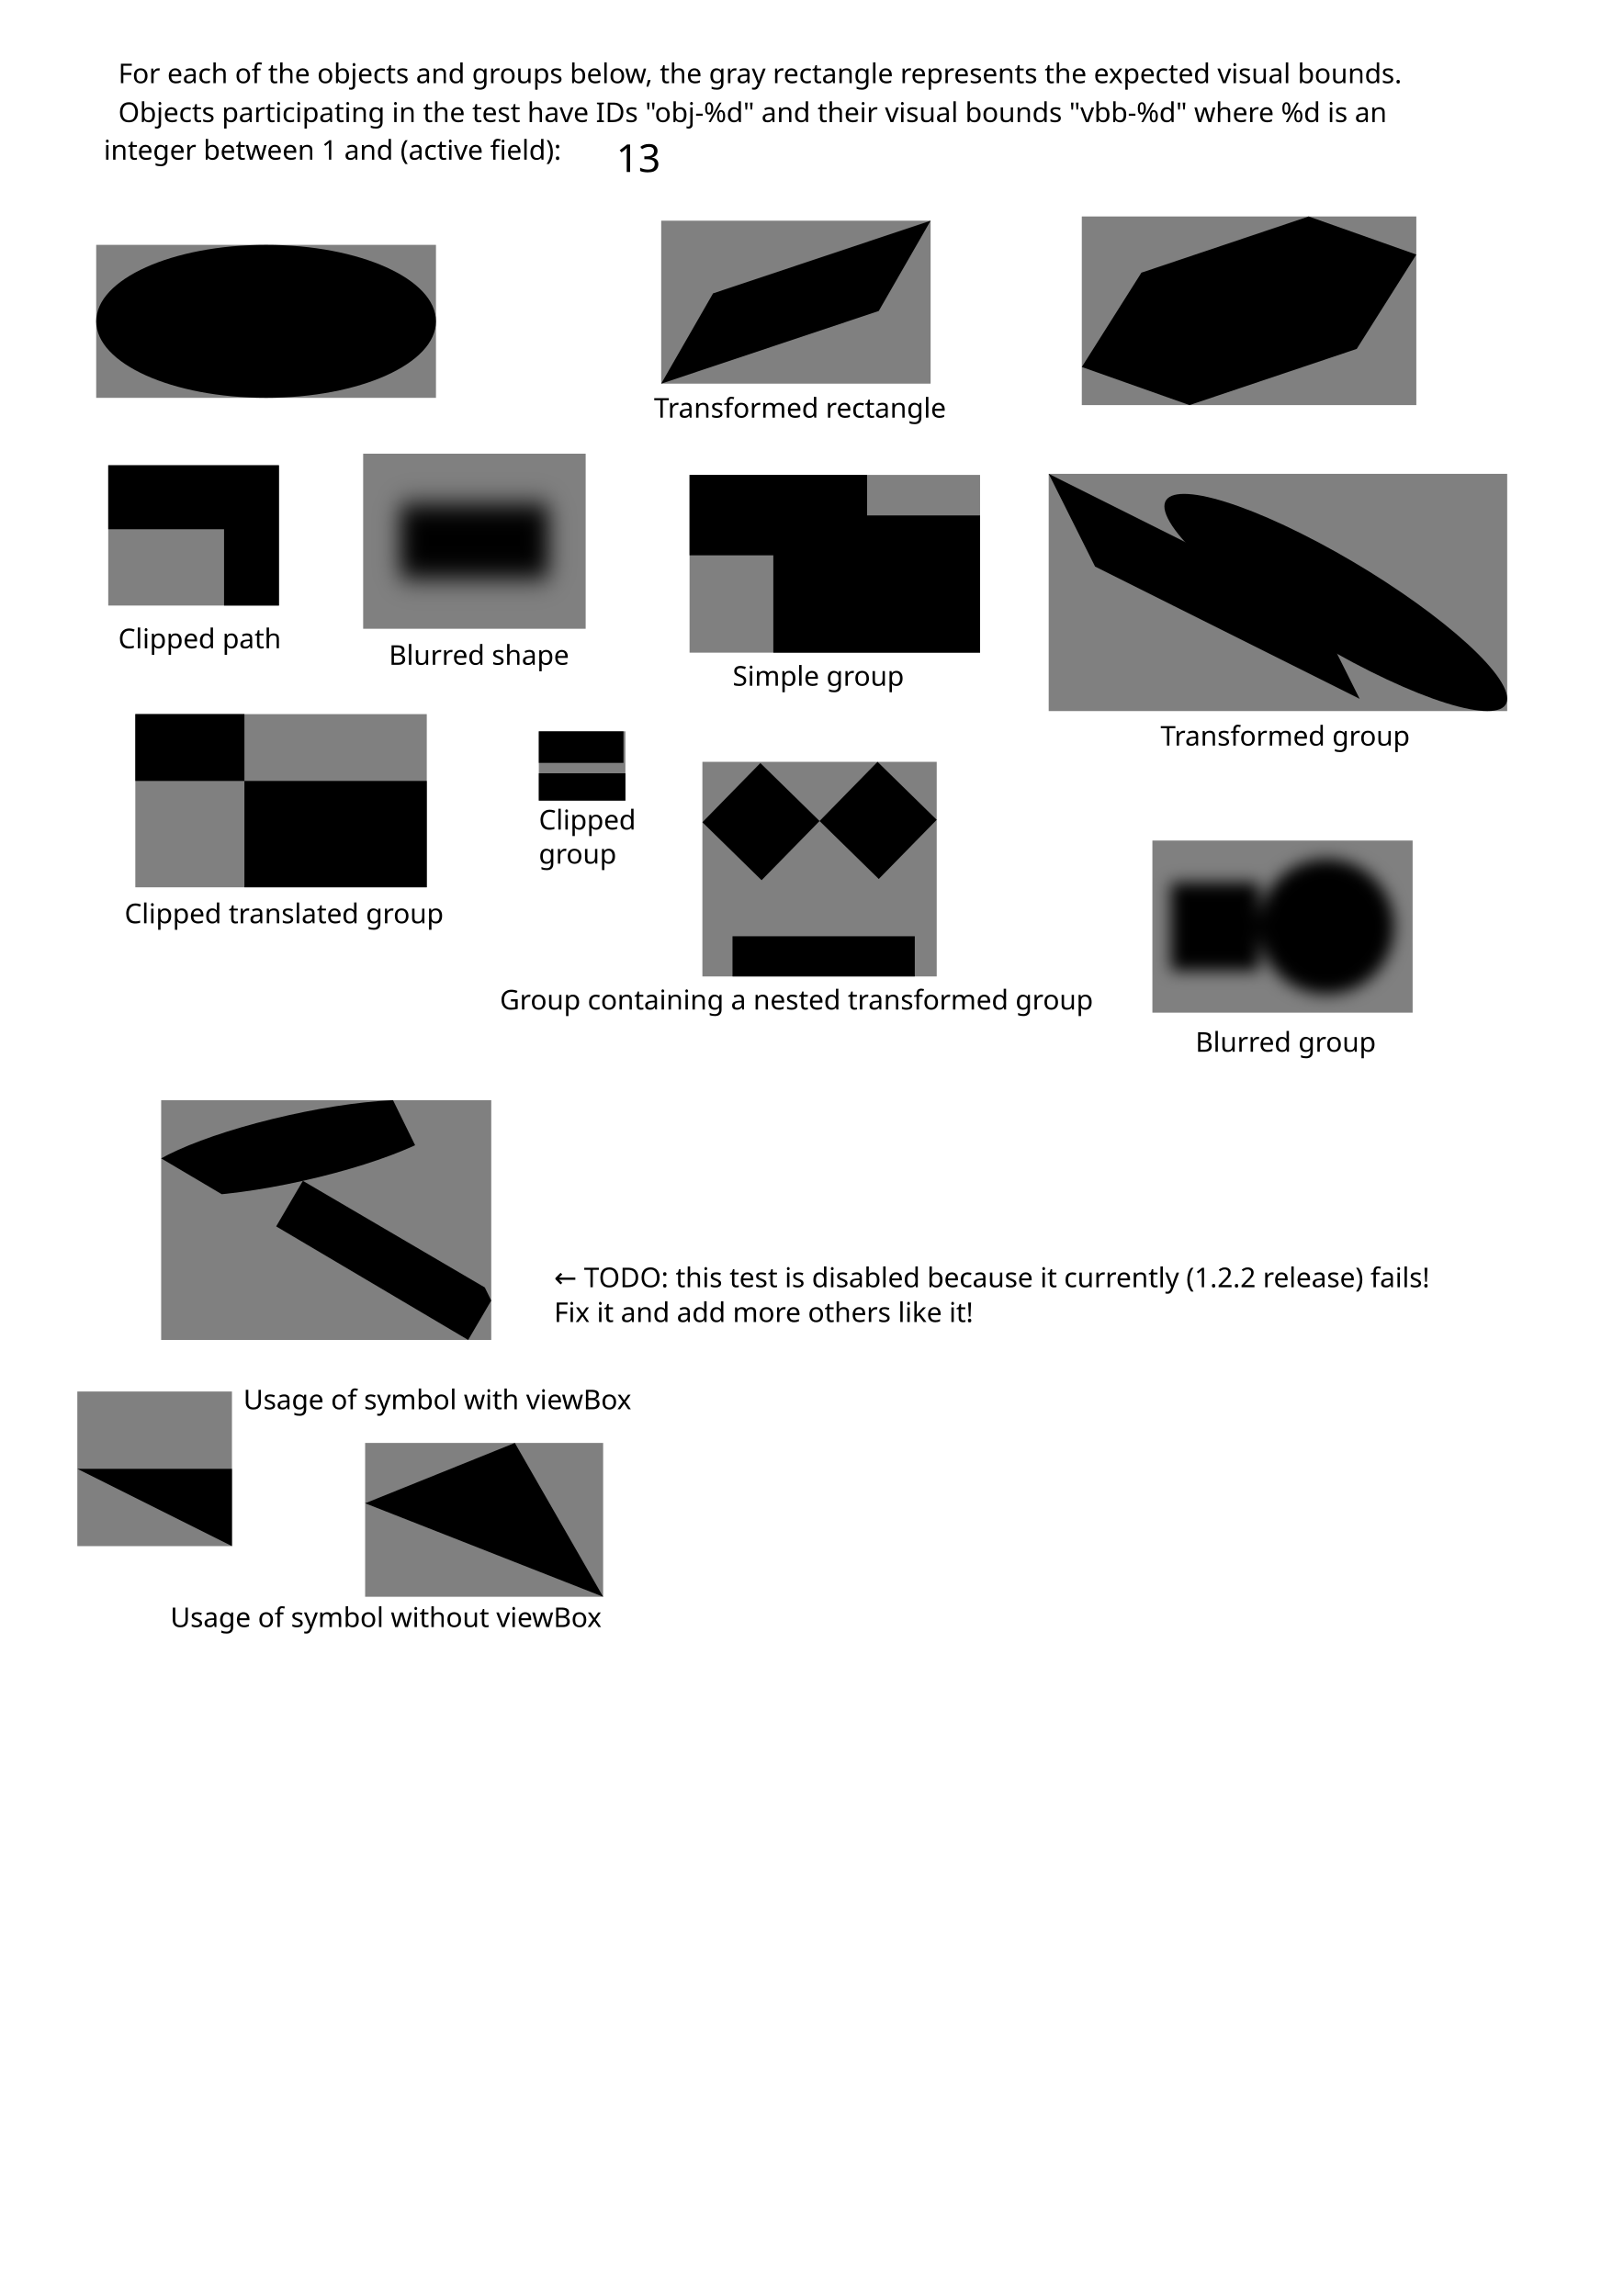
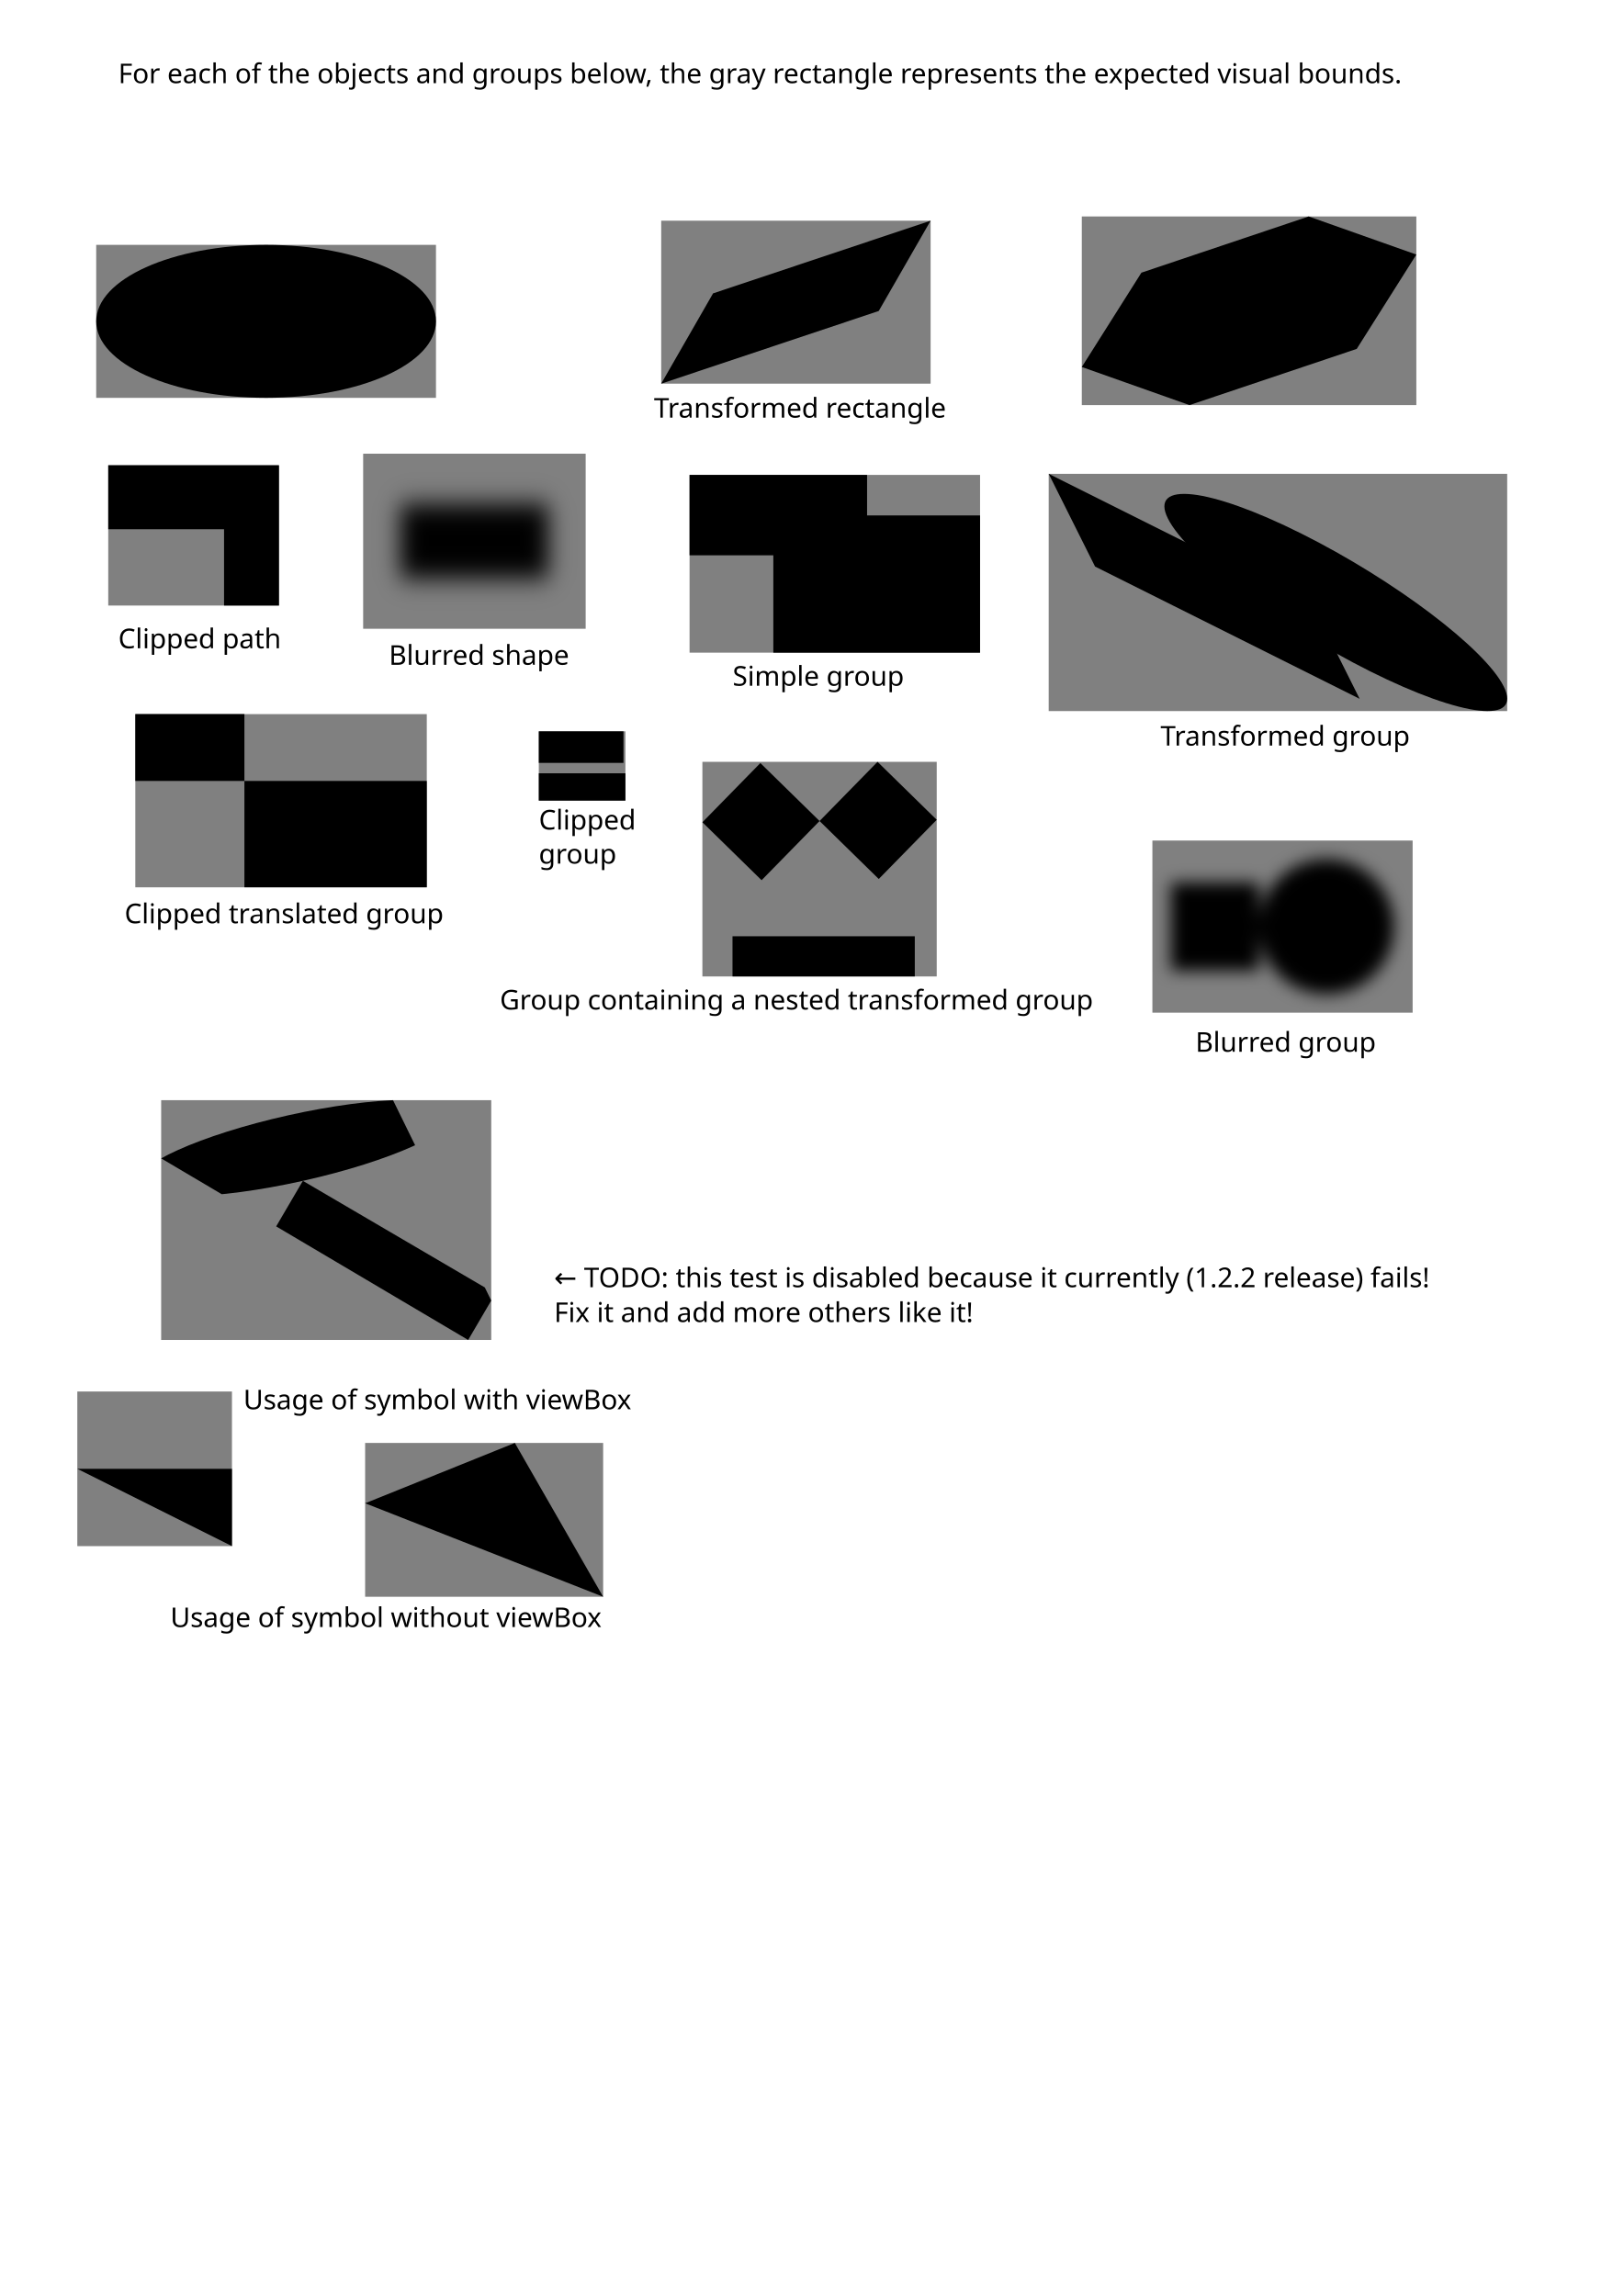
<svg xmlns="http://www.w3.org/2000/svg" xmlns:xlink="http://www.w3.org/1999/xlink" width="210mm" height="297mm" viewBox="0 0 210 297" version="1.1" id="svg8">
  <defs id="defs2">
    <symbol id="sym0" viewBox="2 2 10 10">
      <polygon style="fill:#000000" points="2,2 12,7 12,-3" id="polygon2" />
    </symbol>
    <clipPath clipPathUnits="userSpaceOnUse" id="clipPath859">
      <rect style="fill:#d40000;stroke:none;stroke-width:0.706;stroke-linecap:square;stroke-linejoin:round;stop-color:#000000" id="rect861" width="25.8" height="13.33" x="-28.381" y="68.242" transform="rotate(-29.20898)" />
    </clipPath>
    <clipPath clipPathUnits="userSpaceOnUse" id="clipPath3">
      <rect style="fill:#ff0000;stroke-width:0.706;stroke-linecap:square;stroke-linejoin:round" id="rect4" width="25.817" height="25.553" x="10.263" y="57.185" />
    </clipPath>
    <filter style="color-interpolation-filters:sRGB" id="filter5" x="-0.25" y="-0.674" width="1.501" height="2.347">
      <feGaussianBlur stdDeviation="0.001 0.708" result="fbSourceGraphic" id="feGaussianBlur5" />
      <feColorMatrix result="fbSourceGraphicAlpha" in="fbSourceGraphic" values="0 0 0 -1 0 0 0 0 -1 0 0 0 0 -1 0 0 0 0 1 0" id="feColorMatrix5" />
      <feGaussianBlur id="feGaussianBlur6" stdDeviation="1 1" result="fbSourceGraphic" in="fbSourceGraphic" />
      <feColorMatrix result="fbSourceGraphicAlpha" in="fbSourceGraphic" values="0 0 0 -1 0 0 0 0 -1 0 0 0 0 -1 0 0 0 0 1 0" id="feColorMatrix6" />
      <feGaussianBlur id="feGaussianBlur7" stdDeviation="1 1" result="blur" in="fbSourceGraphic" />
    </filter>
    <clipPath clipPathUnits="userSpaceOnUse" id="clipPath2957">
      <rect style="fill:#ff2a2a;stroke-width:0.706;stroke-linecap:square;stroke-linejoin:round;stop-color:#000000" id="rect2959" width="37.697" height="22.405" x="29.501" y="102.375" />
    </clipPath>
    <filter style="color-interpolation-filters:sRGB;" id="filter4391" x="-0.083" y="-0.137" width="1.166" height="1.275">
      <feGaussianBlur stdDeviation="1 1" result="blur" id="feGaussianBlur4389" />
    </filter>
    <clipPath clipPathUnits="userSpaceOnUse" id="clipPath4728">
      <path style="fill:#ff0000;fill-opacity:1;stroke-width:0.706;stroke-linecap:square;stroke-linejoin:round;stop-color:#000000" d="m 31.611,122.132 47.197,31.266 -62.876,-0.262 z" id="path4730" />
    </clipPath>
    <clipPath clipPathUnits="userSpaceOnUse" id="clipPath5352">
      <rect style="fill:#ff0000;fill-opacity:1;stroke-width:0.706;stroke-linecap:square;stroke-linejoin:round;stop-color:#000000" id="rect5354" width="15.826" height="16.434" x="69.686" y="90.869" />
    </clipPath>
    <symbol id="symbol1128">
      <path style="fill:#000000;stroke-width:0.706;stroke-linecap:square;stroke-linejoin:round;stop-color:#000000;stroke:none" d="m 133.17,186.651 22.842,19.899 -61.564,-12.094 z" id="path499" />
    </symbol>
  </defs>
  <g id="layer1">
-     <rect style="fill:#808080;stroke:none;stroke-width:0.706;stroke-linecap:square;stroke-linejoin:round;stop-color:#000000" id="vbb-1" width="43.945" height="19.791" x="12.441" y="31.673" />
-     <rect style="fill:#808080;stroke:none;stroke-width:0.706;stroke-linecap:square;stroke-linejoin:round;stop-color:#000000" id="vbb-2" width="34.845" height="21.081" x="85.515" y="28.547" />
-     <rect style="fill:#808080;stroke:none;stroke-width:0.706;stroke-linecap:square;stroke-linejoin:round;stop-color:#000000" id="vbb-3" width="43.266" height="24.403" x="139.914" y="28" />
-     <rect style="fill:#808080;stroke:none;stroke-width:0.706;stroke-linecap:square;stroke-linejoin:round;stop-color:#000000" id="vbb-4" width="22.081" height="18.145" x="14" y="60.185" />
-     <rect style="fill:#808080;stroke:none;stroke-width:0.706;stroke-linecap:square;stroke-linejoin:round;stop-color:#000000" id="vbb-5" width="28.778" height="22.646" x="46.969" y="58.688" />
-     <rect style="fill:#808080;stroke:none;stroke-width:0.706;stroke-linecap:square;stroke-linejoin:round;stop-color:#000000" id="vbb-6" width="37.573" height="22.992" x="89.183" y="61.431" />
-     <rect style="fill:#808080;stroke:none;stroke-width:0.706;stroke-linecap:square;stroke-linejoin:round;stop-color:#000000" id="vbb-7" width="59.3" height="30.69" x="135.632" y="61.292" />
-     <rect style="fill:#808080;fill-opacity:1;stroke-width:0.706;stroke-linecap:square;stroke-linejoin:round;stop-color:#000000" id="vbb-8" width="37.697" height="22.405" x="17.501" y="92.375" />
-     <rect style="fill:#808080;fill-opacity:1;stroke-width:0.706;stroke-linecap:square;stroke-linejoin:round;stop-color:#000000" id="vbb-9" width="30.307" height="27.762" x="90.843" y="98.548" />
-     <rect style="fill:#808080;stroke:none;stroke-width:0.706;stroke-linecap:square;stroke-linejoin:round;stop-color:#000000" id="vbb-10" width="33.657" height="22.264" x="149.044" y="108.729" />
-     <rect style="fill:#808080;stroke:none;stroke-width:0.706;stroke-linecap:square;stroke-linejoin:round;stop-color:#000000" id="vbb-11" width="11.199" height="8.96" x="69.686" y="94.601" />
-     <rect style="fill:#808080;stroke-width:0.706;stroke-linecap:square;stroke-linejoin:round;stop-color:#000000;fill-opacity:1" id="vbb-12" width="20" height="20" x="10" y="180" />
-     <rect style="fill:#808080;fill-opacity:1;stroke:none;stroke-width:0.706;stroke-linecap:square;stroke-linejoin:round;stop-color:#000000" id="vbb-13" width="30.782" height="19.899" x="47.224" y="186.651" />
+     <rect style="fill:#808080;fill-opacity:1;stroke:none;stroke-width:0.706;stroke-linecap:square;stroke-linejoin:round;stop-color:#000000" id="reference-object-0" width="30.782" height="19.899" x="47.224" y="186.651" />
+     <rect style="fill:#808080;stroke:none;stroke-width:0.706;stroke-linecap:square;stroke-linejoin:round;stop-color:#000000" id="reference-object-1" width="43.945" height="19.791" x="12.441" y="31.673" />
+     <rect style="fill:#808080;stroke:none;stroke-width:0.706;stroke-linecap:square;stroke-linejoin:round;stop-color:#000000" id="reference-object-2" width="34.845" height="21.081" x="85.515" y="28.547" />
+     <rect style="fill:#808080;stroke:none;stroke-width:0.706;stroke-linecap:square;stroke-linejoin:round;stop-color:#000000" id="reference-object-3" width="43.266" height="24.403" x="139.914" y="28" />
+     <rect style="fill:#808080;stroke:none;stroke-width:0.706;stroke-linecap:square;stroke-linejoin:round;stop-color:#000000" id="reference-object-4" width="22.081" height="18.145" x="14" y="60.185" />
+     <rect style="fill:#808080;stroke:none;stroke-width:0.706;stroke-linecap:square;stroke-linejoin:round;stop-color:#000000" id="reference-object-5" width="28.778" height="22.646" x="46.969" y="58.688" />
+     <rect style="fill:#808080;stroke:none;stroke-width:0.706;stroke-linecap:square;stroke-linejoin:round;stop-color:#000000" id="reference-object-6" width="37.573" height="22.992" x="89.183" y="61.431" />
+     <rect style="fill:#808080;stroke:none;stroke-width:0.706;stroke-linecap:square;stroke-linejoin:round;stop-color:#000000" id="reference-object-7" width="59.3" height="30.69" x="135.632" y="61.292" />
+     <rect style="fill:#808080;fill-opacity:1;stroke-width:0.706;stroke-linecap:square;stroke-linejoin:round;stop-color:#000000" id="reference-object-8" width="37.697" height="22.405" x="17.501" y="92.375" />
+     <rect style="fill:#808080;fill-opacity:1;stroke-width:0.706;stroke-linecap:square;stroke-linejoin:round;stop-color:#000000" id="reference-object-9" width="30.307" height="27.762" x="90.843" y="98.548" />
+     <rect style="fill:#808080;stroke:none;stroke-width:0.706;stroke-linecap:square;stroke-linejoin:round;stop-color:#000000" id="reference-object-10" width="33.657" height="22.264" x="149.044" y="108.729" />
+     <rect style="fill:#808080;stroke:none;stroke-width:0.706;stroke-linecap:square;stroke-linejoin:round;stop-color:#000000" id="reference-object-11" width="11.199" height="8.96" x="69.686" y="94.601" />
+     <rect style="fill:#808080;stroke-width:0.706;stroke-linecap:square;stroke-linejoin:round;stop-color:#000000;fill-opacity:1" id="reference-object-12" width="20" height="20" x="10" y="180" />
    <text xml:space="preserve" style="font-size:3.528px;font-family:sans-serif;-inkscape-font-specification:sans-serif;fill:#000000;stroke:none;stroke-width:0.706;stroke-linecap:square;stroke-linejoin:round;stop-color:#000000;font-weight:normal;font-style:normal;font-stretch:normal;font-variant:normal" x="15.297" y="10.761" id="text184">
      <tspan id="tspan182" style="stroke-width:0.706;fill:#000000;stroke:none;-inkscape-font-specification:sans-serif;font-family:sans-serif;font-weight:normal;font-style:normal;font-stretch:normal;font-variant:normal" x="15.297" y="10.761">For each of the objects and groups below, the gray rectangle represents the expected visual bounds.</tspan>
    </text>
-     <text xml:space="preserve" style="font-style:normal;font-variant:normal;font-weight:normal;font-stretch:normal;font-size:3.528px;font-family:sans-serif;-inkscape-font-specification:sans-serif;fill:#000000;stroke:none;stroke-width:0.706;stroke-linecap:square;stroke-linejoin:round;stop-color:#000000" x="15.297" y="15.788" id="text398">
-       <tspan id="tspan396" style="font-style:normal;font-variant:normal;font-weight:normal;font-stretch:normal;font-family:sans-serif;-inkscape-font-specification:sans-serif;fill:#000000;stroke:none;stroke-width:0.706" x="15.297" y="15.788">Objects participating in the test have IDs "obj-%d" and their visual bounds "vbb-%d" where %d is an</tspan>
-     </text>
-     <text xml:space="preserve" style="font-style:normal;font-variant:normal;font-weight:normal;font-stretch:normal;font-size:3.528px;font-family:sans-serif;-inkscape-font-specification:sans-serif;text-align:end;text-anchor:end;fill:#000000;stroke:none;stroke-width:0.706;stroke-linecap:square;stroke-linejoin:round;stop-color:#000000" x="77.175" y="20.658" id="text452">
-       <tspan id="tspan450" style="font-style:normal;font-variant:normal;font-weight:normal;font-stretch:normal;font-family:sans-serif;-inkscape-font-specification:sans-serif;text-align:end;text-anchor:end;fill:#000000;stroke:none;stroke-width:0.706" x="78.092" y="20.658">integer between 1 and (active field): </tspan>
-     </text>
-     <text xml:space="preserve" style="font-style:normal;font-variant:normal;font-weight:normal;font-stretch:normal;font-size:5px;font-family:sans-serif;-inkscape-font-specification:sans-serif;text-align:start;text-anchor:start;fill:#000000;stroke:none;stroke-width:0.706;stroke-linecap:square;stroke-linejoin:round;stop-color:#000000" x="79.711" y="22.251" id="num_tests_container">
-       <tspan id="num_tests" x="79.711" y="22.251">13</tspan>
-     </text>
-     <ellipse style="fill:#000000;stroke:none;stroke-width:0.706;stroke-linecap:square;stroke-linejoin:round;stop-color:#000000" id="obj-1" cx="34.414" cy="41.568" rx="21.973" ry="9.895" />
-     <rect style="fill:#000000;stroke:none;stroke-width:0.865;stroke-linecap:square;stroke-linejoin:round;stop-color:#000000" id="obj-2" width="29.666" height="13.469" x="148.771" y="98.139" transform="matrix(0.9484471,-0.3169354,-0.498053,0.8671466,0,0)" />
-     <path style="fill:#000000;stroke:none;stroke-width:0.706;stroke-linecap:square;stroke-linejoin:round;stop-color:#000000" id="obj-3" d="m 162.951,48.879 -8.523,12.939 -15.467,-0.911 -6.944,-13.851 8.523,-12.939 15.467,0.911 z" transform="matrix(0.9614545,0.274964,-1.038607,0.7430623,69.56807,-35.99457)" />
-     <path style="fill:#000000;stroke-width:0.706;stroke-linecap:square;stroke-linejoin:round" d="m 14,60.185 h 31.275 v 18.145 h -16.298 v -9.866 H 14 z" id="obj-4" clip-path="url(#clipPath3)" />
-     <rect style="fill:#000000;stroke-width:0.706;stroke-linecap:square;stroke-linejoin:round;filter:url(#filter5)" id="obj-5" width="19.173" height="9.647" x="51.772" y="65.187" />
-     <g id="obj-6">
+     <use xlink:href="#symbol1128" id="test-object-0" transform="scale(0.5,1)" style="stroke-width:1.048" />
+     <ellipse style="fill:#000000;stroke:none;stroke-width:0.706;stroke-linecap:square;stroke-linejoin:round;stop-color:#000000" id="test-object-1" cx="34.414" cy="41.568" rx="21.973" ry="9.895" />
+     <rect style="fill:#000000;stroke:none;stroke-width:0.865;stroke-linecap:square;stroke-linejoin:round;stop-color:#000000" id="test-object-2" width="29.666" height="13.469" x="148.771" y="98.139" transform="matrix(0.9484471,-0.3169354,-0.498053,0.8671466,0,0)" />
+     <path style="fill:#000000;stroke:none;stroke-width:0.706;stroke-linecap:square;stroke-linejoin:round;stop-color:#000000" id="test-object-3" d="m 162.951,48.879 -8.523,12.939 -15.467,-0.911 -6.944,-13.851 8.523,-12.939 15.467,0.911 z" transform="matrix(0.9614545,0.274964,-1.038607,0.7430623,69.56807,-35.99457)" />
+     <path style="fill:#000000;stroke-width:0.706;stroke-linecap:square;stroke-linejoin:round" d="m 14,60.185 h 31.275 v 18.145 h -16.298 v -9.866 H 14 z" id="test-object-4" clip-path="url(#clipPath3)" />
+     <rect style="fill:#000000;stroke-width:0.706;stroke-linecap:square;stroke-linejoin:round;filter:url(#filter5)" id="test-object-5" width="19.173" height="9.647" x="51.772" y="65.187" />
+     <g id="test-object-6">
      <rect style="fill:#000000;stroke-width:0.706;stroke-linecap:square;stroke-linejoin:round" id="rect7" width="22.959" height="10.401" x="89.183" y="61.431" />
      <rect style="fill:#000000;stroke-width:0.706;stroke-linecap:square;stroke-linejoin:round" id="rect8" width="26.739" height="17.748" x="100.017" y="66.675" />
    </g>
-     <g id="obj-7" transform="matrix(2,1,-0.5,-1,-123,-7.5)">
+     <g id="test-object-7" transform="matrix(2,1,-0.5,-1,-123,-7.5)">
      <rect style="fill:#000000;stroke-width:0.706;stroke-linecap:square;stroke-linejoin:round" id="rect9" width="17.108" height="11.999" x="149.491" y="68.7" />
      <ellipse style="fill:#000000;stroke-width:0.706;stroke-linecap:square;stroke-linejoin:round" id="path9" cx="168.699" cy="83.264" rx="10.857" ry="8.913" />
    </g>
-     <g id="obj-8" clip-path="url(#clipPath2957)" transform="translate(-12,-10)">
+     <g id="test-object-8" clip-path="url(#clipPath2957)" transform="translate(-12,-10)">
      <rect style="fill:#000000;stroke-width:0.706;stroke-linecap:square;stroke-linejoin:round;stop-color:#000000" id="rect2895" width="22.535" height="15.335" x="21.076" y="95.686" />
      <rect style="fill:#000000;stroke-width:0.706;stroke-linecap:square;stroke-linejoin:round;stop-color:#000000" id="rect2897" width="30.224" height="21.111" x="43.611" y="111.021" />
    </g>
-     <g id="obj-9">
+     <g id="test-object-9">
      <g id="g3893" transform="rotate(-45.59989,103.0345,112.9752)">
        <rect style="fill:#000000;fill-opacity:1;stroke-width:0.706;stroke-linecap:square;stroke-linejoin:round;stop-color:#000000" id="rect3887" width="10.716" height="10.716" x="99.229" y="99.638" />
        <rect style="fill:#000000;fill-opacity:1;stroke-width:0.706;stroke-linecap:square;stroke-linejoin:round;stop-color:#000000" id="rect3889" width="10.716" height="10.716" x="109.945" y="110.354" />
      </g>
      <rect style="fill:#000000;fill-opacity:1;stroke-width:0.706;stroke-linecap:square;stroke-linejoin:round;stop-color:#000000" id="rect3895" width="23.574" height="5.199" x="94.739" y="121.11" />
    </g>
-     <g id="obj-10" style="filter:url(#filter4391)">
+     <g id="test-object-10" style="filter:url(#filter4391)">
      <rect style="fill:#000000;fill-opacity:1;stroke-width:0.706;stroke-linecap:square;stroke-linejoin:round;stop-color:#000000" id="rect4329" width="11.393" height="11.393" x="151.444" y="114.164" />
      <circle style="fill:#000000;fill-opacity:1;stroke-width:0.706;stroke-linecap:square;stroke-linejoin:round;stop-color:#000000" id="path4383" cx="171.569" cy="119.861" r="8.732" />
    </g>
    <rect style="fill:#808080;fill-opacity:1;stroke-width:0.706;stroke-linecap:square;stroke-linejoin:round;stop-color:#000000" id="disabled-vbb" width="42.691" height="31.016" x="20.844" y="142.314" />
    <g id="disabled-obj" clip-path="url(#clipPath4728)" transform="rotate(30.36948,28.40422,146.2338)">
      <ellipse style="fill:#000000;fill-opacity:1;stroke-width:0.706;stroke-linecap:square;stroke-linejoin:round;stop-color:#000000" id="path4592" cx="-69.733" cy="130.763" rx="21.033" ry="4.344" transform="rotate(-42.93886)" />
      <rect style="fill:#000000;fill-opacity:1;stroke-width:0.706;stroke-linecap:square;stroke-linejoin:round;stop-color:#000000" id="rect4594" width="28.85" height="9.753" x="40.987" y="146.412" />
    </g>
-     <use xlink:href="#sym0" width="1" height="1" id="obj-12" transform="matrix(20,0,0,20,10,190)" />
+     <use xlink:href="#sym0" width="1" height="1" id="test-object-12" transform="matrix(20,0,0,20,10,190)" />
    <text xml:space="preserve" style="font-style:normal;font-variant:normal;font-weight:normal;font-stretch:normal;font-size:3.528px;font-family:sans-serif;-inkscape-font-specification:sans-serif;fill:#000000;stroke:none;stroke-width:0.706;stroke-linecap:square;stroke-linejoin:round;stop-color:#000000" x="16.105" y="119.426" id="text4734">
      <tspan style="font-style:normal;font-variant:normal;font-weight:normal;font-stretch:normal;font-family:sans-serif;-inkscape-font-specification:sans-serif;fill:#000000;stroke:none;stroke-width:0.706" x="16.105" y="119.426" id="tspan4838">Clipped translated group</tspan>
    </text>
    <text xml:space="preserve" style="font-style:normal;font-variant:normal;font-weight:normal;font-stretch:normal;font-size:3.528px;font-family:sans-serif;-inkscape-font-specification:sans-serif;fill:#000000;stroke:none;stroke-width:0.706;stroke-linecap:square;stroke-linejoin:round;stop-color:#000000" x="15.292" y="83.86" id="text4844">
      <tspan style="font-style:normal;font-variant:normal;font-weight:normal;font-stretch:normal;font-family:sans-serif;-inkscape-font-specification:sans-serif;fill:#000000;stroke:none;stroke-width:0.706" x="15.292" y="83.86" id="tspan4842">Clipped path</tspan>
    </text>
    <text xml:space="preserve" style="font-style:normal;font-variant:normal;font-weight:normal;font-stretch:normal;font-size:3.528px;font-family:sans-serif;-inkscape-font-specification:sans-serif;fill:#000000;stroke:none;stroke-width:0.706;stroke-linecap:square;stroke-linejoin:round;stop-color:#000000" x="50.297" y="85.994" id="text4848">
      <tspan style="font-style:normal;font-variant:normal;font-weight:normal;font-stretch:normal;font-family:sans-serif;-inkscape-font-specification:sans-serif;fill:#000000;stroke:none;stroke-width:0.706" x="50.297" y="85.994" id="tspan4850">Blurred shape</tspan>
    </text>
    <text xml:space="preserve" style="font-style:normal;font-variant:normal;font-weight:normal;font-stretch:normal;font-size:3.528px;font-family:sans-serif;-inkscape-font-specification:sans-serif;fill:#000000;stroke:none;stroke-width:0.706;stroke-linecap:square;stroke-linejoin:round;stop-color:#000000" x="154.61" y="136.045" id="text4856">
      <tspan style="font-style:normal;font-variant:normal;font-weight:normal;font-stretch:normal;font-family:sans-serif;-inkscape-font-specification:sans-serif;fill:#000000;stroke:none;stroke-width:0.706" x="154.61" y="136.045" id="tspan4854">Blurred group</tspan>
    </text>
    <text xml:space="preserve" style="font-style:normal;font-variant:normal;font-weight:normal;font-stretch:normal;font-size:3.528px;font-family:sans-serif;-inkscape-font-specification:sans-serif;fill:#000000;stroke:none;stroke-width:0.706;stroke-linecap:square;stroke-linejoin:round;stop-color:#000000" x="150.097" y="96.448" id="text4860">
      <tspan style="font-style:normal;font-variant:normal;font-weight:normal;font-stretch:normal;font-family:sans-serif;-inkscape-font-specification:sans-serif;fill:#000000;stroke:none;stroke-width:0.706" x="150.097" y="96.448" id="tspan4858">Transformed group</tspan>
    </text>
    <text xml:space="preserve" style="font-style:normal;font-variant:normal;font-weight:normal;font-stretch:normal;font-size:3.528px;font-family:sans-serif;-inkscape-font-specification:sans-serif;fill:#000000;stroke:none;stroke-width:0.706;stroke-linecap:square;stroke-linejoin:round;stop-color:#000000" x="94.747" y="88.707" id="text4864">
      <tspan style="font-style:normal;font-variant:normal;font-weight:normal;font-stretch:normal;font-family:sans-serif;-inkscape-font-specification:sans-serif;fill:#000000;stroke:none;stroke-width:0.706" x="94.747" y="88.707" id="tspan4862">Simple group</tspan>
    </text>
    <text xml:space="preserve" style="font-style:normal;font-variant:normal;font-weight:normal;font-stretch:normal;font-size:3.528px;font-family:sans-serif;-inkscape-font-specification:sans-serif;fill:#000000;stroke:none;stroke-width:0.706;stroke-linecap:square;stroke-linejoin:round;stop-color:#000000" x="64.646" y="130.586" id="text4868">
      <tspan style="font-style:normal;font-variant:normal;font-weight:normal;font-stretch:normal;font-family:sans-serif;-inkscape-font-specification:sans-serif;fill:#000000;stroke:none;stroke-width:0.706" x="64.646" y="130.586" id="tspan4866">Group containing a nested transformed group</tspan>
    </text>
    <text xml:space="preserve" style="font-style:normal;font-variant:normal;font-weight:normal;font-stretch:normal;font-size:3.528px;font-family:sans-serif;-inkscape-font-specification:sans-serif;fill:#000000;stroke:none;stroke-width:0.706;stroke-linecap:square;stroke-linejoin:round;stop-color:#000000" x="71.66" y="166.507" id="text5036">
      <tspan style="font-style:normal;font-variant:normal;font-weight:normal;font-stretch:normal;font-family:sans-serif;-inkscape-font-specification:sans-serif;fill:#000000;stroke:none;stroke-width:0.706" x="71.66" y="166.507" id="tspan5034">← TODO: this test is disabled because it currently (1.2.2 release) fails!</tspan>
      <tspan style="font-style:normal;font-variant:normal;font-weight:normal;font-stretch:normal;font-family:sans-serif;-inkscape-font-specification:sans-serif;fill:#000000;stroke:none;stroke-width:0.706" x="71.66" y="171.005" id="tspan5038">Fix it and add more others like it!</tspan>
    </text>
    <text xml:space="preserve" style="font-style:normal;font-variant:normal;font-weight:normal;font-stretch:normal;font-size:3.528px;font-family:sans-serif;-inkscape-font-specification:sans-serif;fill:#000000;stroke:none;stroke-width:0.706;stroke-linecap:square;stroke-linejoin:round;stop-color:#000000" x="84.582" y="54.026" id="text5288">
      <tspan style="font-style:normal;font-variant:normal;font-weight:normal;font-stretch:normal;font-family:sans-serif;-inkscape-font-specification:sans-serif;fill:#000000;stroke:none;stroke-width:0.706" x="84.582" y="54.026" id="tspan5286">Transformed rectangle</tspan>
    </text>
-     <g id="obj-11" clip-path="url(#clipPath5352)">
+     <g id="test-object-11" clip-path="url(#clipPath5352)">
      <rect style="fill:#000000;fill-opacity:1;stroke-width:0.706;stroke-linecap:square;stroke-linejoin:round;stop-color:#000000" id="rect5342" width="16.266" height="4.085" x="64.368" y="94.601" />
      <rect style="fill:#000000;fill-opacity:1;stroke-width:0.706;stroke-linecap:square;stroke-linejoin:round;stop-color:#000000" id="rect5344" width="16.61" height="3.532" x="64.276" y="100.028" />
    </g>
    <text xml:space="preserve" style="font-style:normal;font-variant:normal;font-weight:normal;font-stretch:normal;font-size:3.528px;font-family:sans-serif;-inkscape-font-specification:sans-serif;fill:#000000;stroke:none;stroke-width:0.706;stroke-linecap:square;stroke-linejoin:round;stop-color:#000000" x="69.686" y="107.303" id="text5450">
      <tspan style="font-style:normal;font-variant:normal;font-weight:normal;font-stretch:normal;font-family:sans-serif;-inkscape-font-specification:sans-serif;fill:#000000;stroke:none;stroke-width:0.706" x="69.686" y="107.303" id="tspan5448">Clipped</tspan>
      <tspan style="font-style:normal;font-variant:normal;font-weight:normal;font-stretch:normal;font-family:sans-serif;-inkscape-font-specification:sans-serif;fill:#000000;stroke:none;stroke-width:0.706" x="69.686" y="111.713" id="tspan5452">group</tspan>
    </text>
    <text xml:space="preserve" style="font-style:normal;font-variant:normal;font-weight:normal;font-stretch:normal;font-size:3.528px;font-family:sans-serif;-inkscape-font-specification:sans-serif;fill:#000000;stroke:none;stroke-width:0.706;stroke-linecap:square;stroke-linejoin:round;stop-color:#000000" x="31.478" y="182.293" id="text382">
      <tspan style="font-style:normal;font-variant:normal;font-weight:normal;font-stretch:normal;font-family:sans-serif;-inkscape-font-specification:sans-serif;fill:#000000;stroke:none;stroke-width:0.706" x="31.478" y="182.293" id="tspan380">Usage of symbol with viewBox</tspan>
    </text>
-     <use xlink:href="#symbol1128" id="obj-13" transform="scale(0.5,1)" style="stroke-width:1.048" />
    <text xml:space="preserve" style="font-style:normal;font-variant:normal;font-weight:normal;font-stretch:normal;font-size:3.528px;font-family:sans-serif;-inkscape-font-specification:sans-serif;fill:#000000;stroke:none;stroke-width:0.706;stroke-linecap:square;stroke-linejoin:round;stop-color:#000000" x="22.033" y="210.472" id="text1558">
      <tspan style="font-style:normal;font-variant:normal;font-weight:normal;font-stretch:normal;font-family:sans-serif;-inkscape-font-specification:sans-serif;fill:#000000;stroke:none;stroke-width:0.706" x="22.033" y="210.472" id="tspan1556">Usage of symbol without viewBox</tspan>
    </text>
  </g>
</svg>
